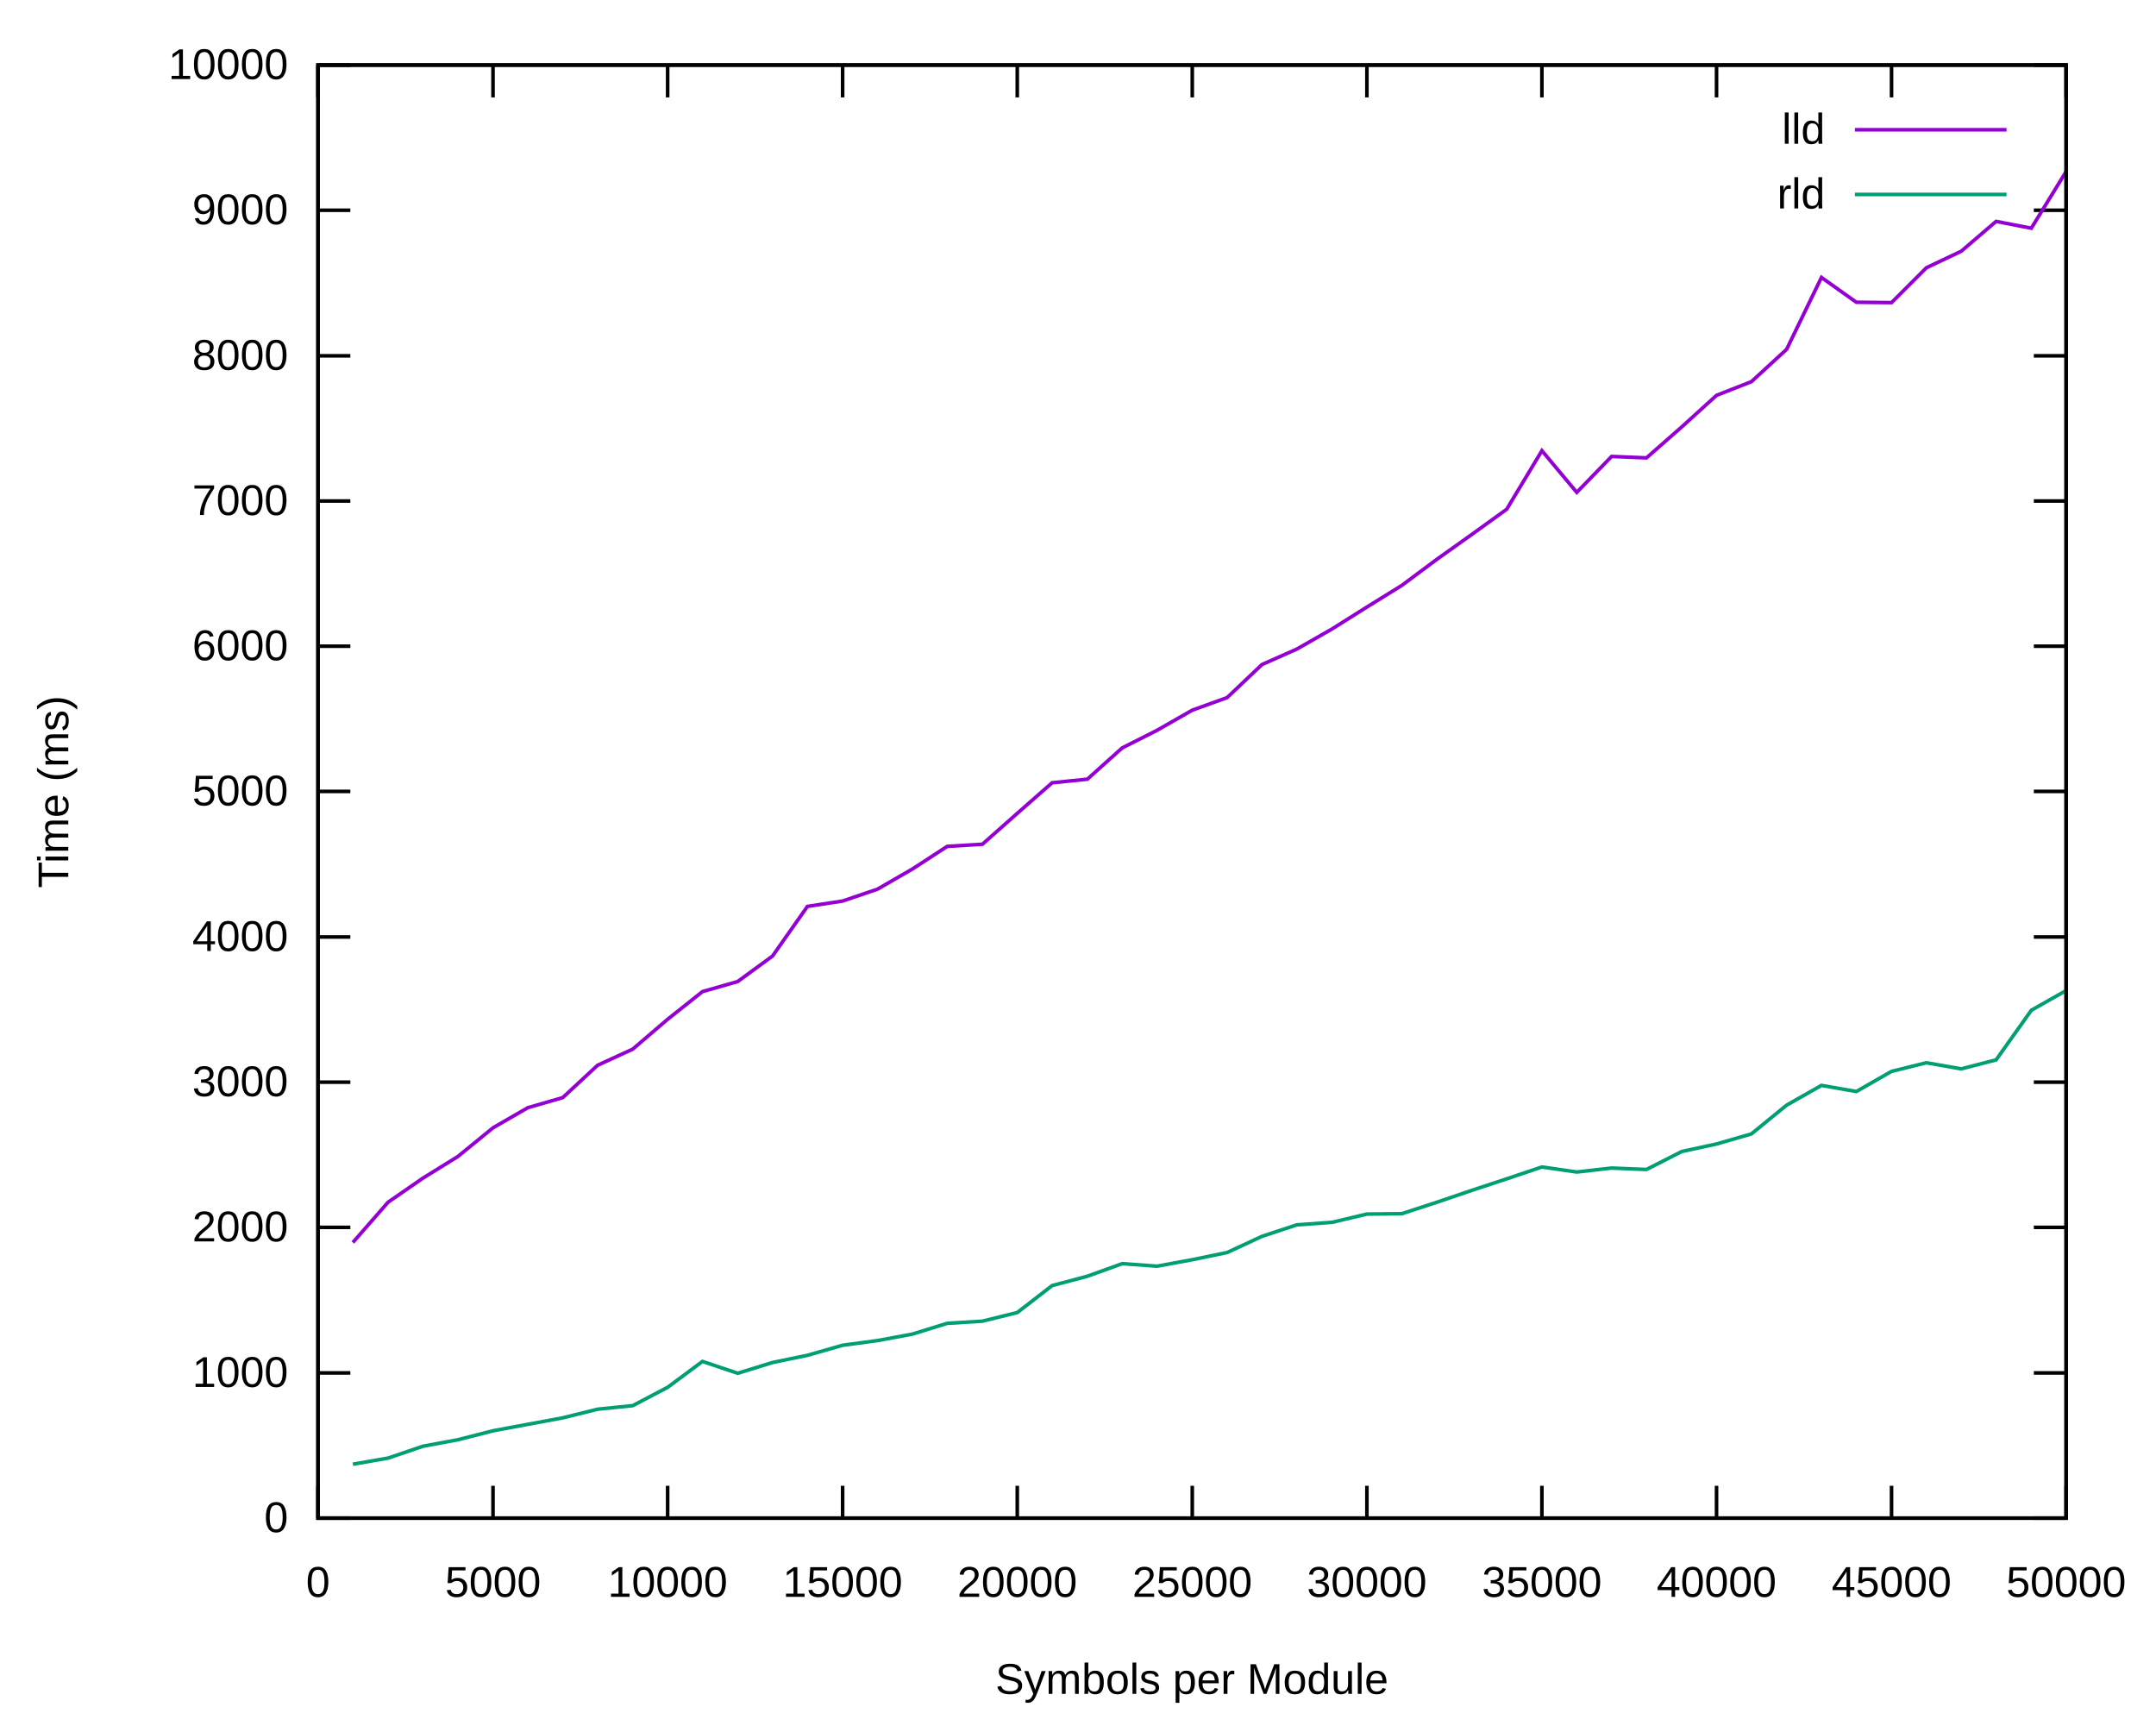
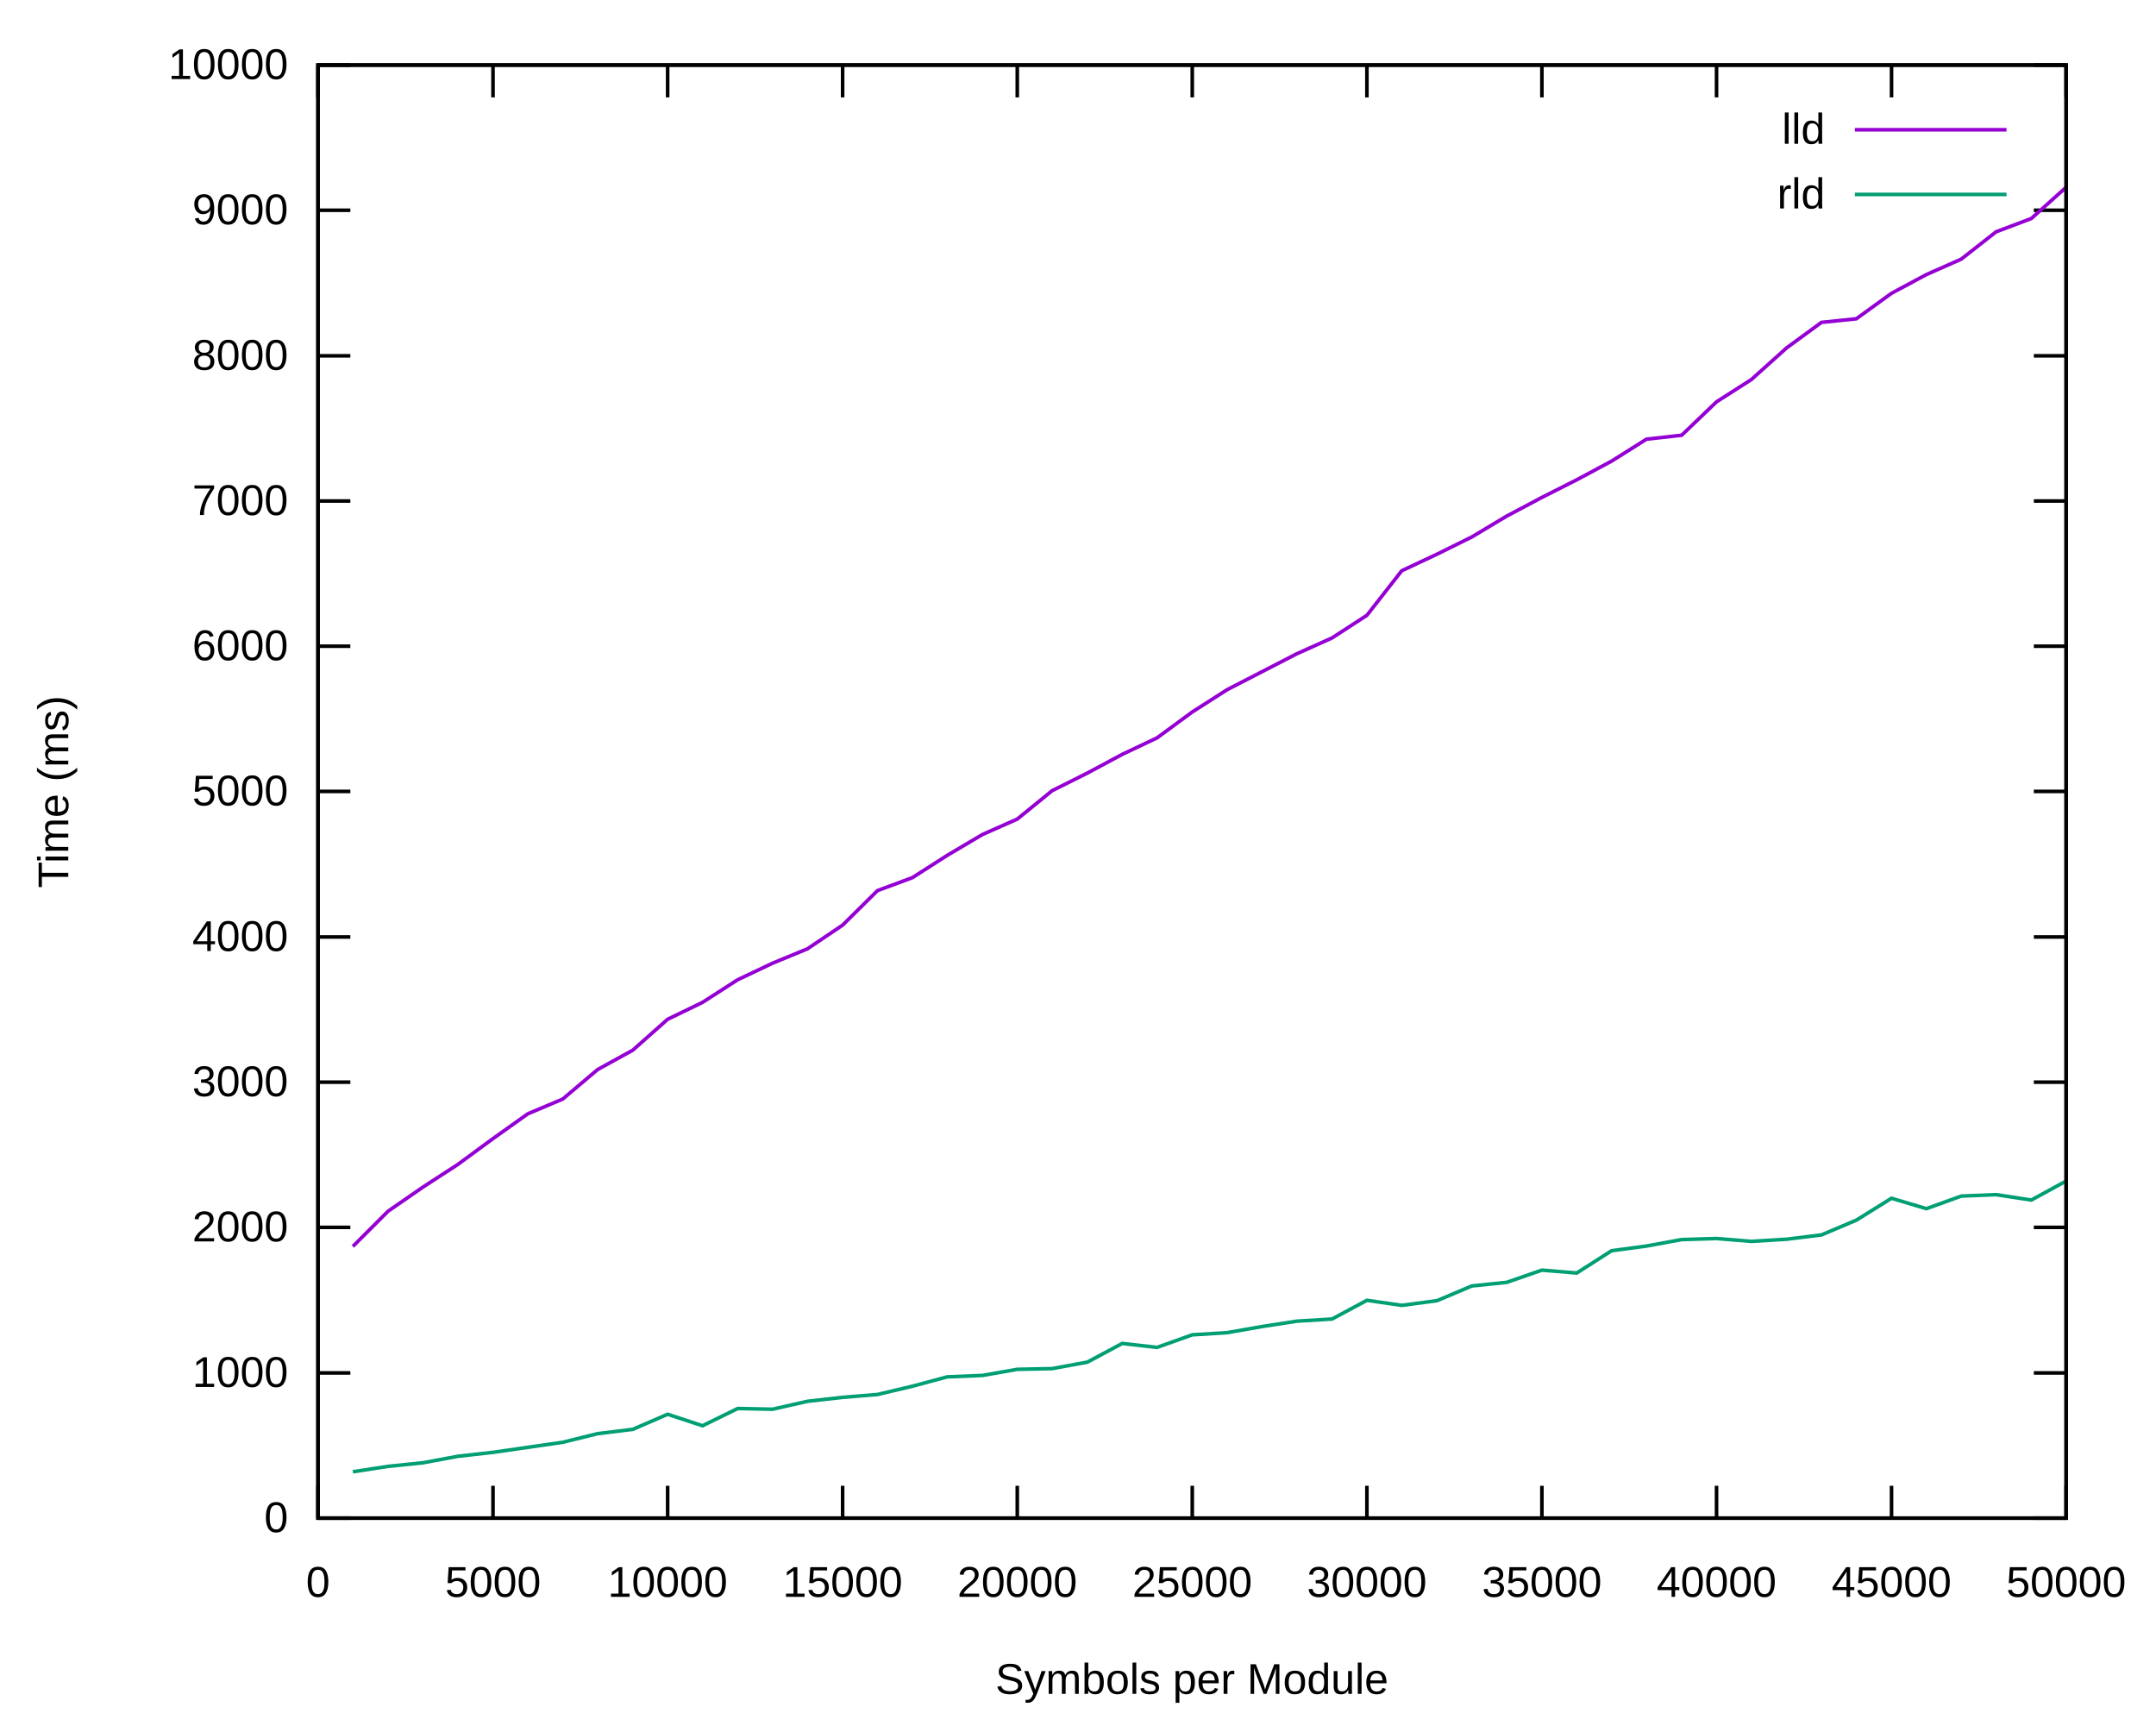
<svg xmlns="http://www.w3.org/2000/svg" xmlns:xlink="http://www.w3.org/1999/xlink" width="600" height="480" viewBox="0 0 600 480">
  <g id="gnuplot_canvas">
    <rect x="0" y="0" width="600" height="480" fill="none" />
    <defs>
      <circle id="gpDot" r="0.5" stroke-width="0.5" stroke="currentColor" />
      <path id="gpPt0" stroke-width="0.222" stroke="currentColor" d="M-1,0 h2 M0,-1 v2" />
      <path id="gpPt1" stroke-width="0.222" stroke="currentColor" d="M-1,-1 L1,1 M1,-1 L-1,1" />
      <path id="gpPt2" stroke-width="0.222" stroke="currentColor" d="M-1,0 L1,0 M0,-1 L0,1 M-1,-1 L1,1 M-1,1 L1,-1" />
      <rect id="gpPt3" stroke-width="0.222" stroke="currentColor" x="-1" y="-1" width="2" height="2" />
      <rect id="gpPt4" stroke-width="0.222" stroke="currentColor" fill="currentColor" x="-1" y="-1" width="2" height="2" />
      <circle id="gpPt5" stroke-width="0.222" stroke="currentColor" cx="0" cy="0" r="1" />
      <use xlink:href="#gpPt5" id="gpPt6" fill="currentColor" stroke="none" />
      <path id="gpPt7" stroke-width="0.222" stroke="currentColor" d="M0,-1.33 L-1.33,0.67 L1.33,0.67 z" />
      <use xlink:href="#gpPt7" id="gpPt8" fill="currentColor" stroke="none" />
      <use xlink:href="#gpPt7" id="gpPt9" stroke="currentColor" transform="rotate(180)" />
      <use xlink:href="#gpPt9" id="gpPt10" fill="currentColor" stroke="none" />
      <use xlink:href="#gpPt3" id="gpPt11" stroke="currentColor" transform="rotate(45)" />
      <use xlink:href="#gpPt11" id="gpPt12" fill="currentColor" stroke="none" />
      <path id="gpPt13" stroke-width="0.222" stroke="currentColor" d="M0,1.330 L1.265,0.411 L0.782,-1.067 L-0.782,-1.076 L-1.265,0.411 z" />
      <use xlink:href="#gpPt13" id="gpPt14" fill="currentColor" stroke="none" />
      <filter id="textbox" filterUnits="objectBoundingBox" x="0" y="0" height="1" width="1">
        <feFlood flood-color="white" flood-opacity="1" result="bgnd" />
        <feComposite in="SourceGraphic" in2="bgnd" operator="atop" />
      </filter>
      <filter id="greybox" filterUnits="objectBoundingBox" x="0" y="0" height="1" width="1">
        <feFlood flood-color="lightgrey" flood-opacity="1" result="grey" />
        <feComposite in="SourceGraphic" in2="grey" operator="atop" />
      </filter>
    </defs>
    <g fill="none" color="white" stroke="currentColor" stroke-width="1.00" stroke-linecap="butt" stroke-linejoin="miter">
</g>
    <g fill="none" color="black" stroke="currentColor" stroke-width="1.00" stroke-linecap="butt" stroke-linejoin="miter">
      <path stroke="black" d="M88.5,422.4 L97.5,422.4 M575.0,422.4 L566.0,422.4  " />
      <g transform="translate(80.2,426.3)" stroke="none" fill="black" font-family="Arial" font-size="12.00" text-anchor="end">
        <text>
          <tspan font-family="Arial"> 0</tspan>
        </text>
      </g>
    </g>
    <g fill="none" color="black" stroke="currentColor" stroke-width="1.00" stroke-linecap="butt" stroke-linejoin="miter">
      <path stroke="black" d="M88.5,382.0 L97.5,382.0 M575.0,382.0 L566.0,382.0  " />
      <g transform="translate(80.2,385.9)" stroke="none" fill="black" font-family="Arial" font-size="12.00" text-anchor="end">
        <text>
          <tspan font-family="Arial"> 1000</tspan>
        </text>
      </g>
    </g>
    <g fill="none" color="black" stroke="currentColor" stroke-width="1.00" stroke-linecap="butt" stroke-linejoin="miter">
      <path stroke="black" d="M88.5,341.5 L97.5,341.5 M575.0,341.5 L566.0,341.5  " />
      <g transform="translate(80.2,345.4)" stroke="none" fill="black" font-family="Arial" font-size="12.00" text-anchor="end">
        <text>
          <tspan font-family="Arial"> 2000</tspan>
        </text>
      </g>
    </g>
    <g fill="none" color="black" stroke="currentColor" stroke-width="1.00" stroke-linecap="butt" stroke-linejoin="miter">
      <path stroke="black" d="M88.5,301.1 L97.5,301.1 M575.0,301.1 L566.0,301.1  " />
      <g transform="translate(80.2,305.0)" stroke="none" fill="black" font-family="Arial" font-size="12.00" text-anchor="end">
        <text>
          <tspan font-family="Arial"> 3000</tspan>
        </text>
      </g>
    </g>
    <g fill="none" color="black" stroke="currentColor" stroke-width="1.00" stroke-linecap="butt" stroke-linejoin="miter">
      <path stroke="black" d="M88.5,260.7 L97.5,260.7 M575.0,260.7 L566.0,260.7  " />
      <g transform="translate(80.2,264.6)" stroke="none" fill="black" font-family="Arial" font-size="12.00" text-anchor="end">
        <text>
          <tspan font-family="Arial"> 4000</tspan>
        </text>
      </g>
    </g>
    <g fill="none" color="black" stroke="currentColor" stroke-width="1.00" stroke-linecap="butt" stroke-linejoin="miter">
      <path stroke="black" d="M88.5,220.2 L97.5,220.2 M575.0,220.2 L566.0,220.2  " />
      <g transform="translate(80.2,224.1)" stroke="none" fill="black" font-family="Arial" font-size="12.00" text-anchor="end">
        <text>
          <tspan font-family="Arial"> 5000</tspan>
        </text>
      </g>
    </g>
    <g fill="none" color="black" stroke="currentColor" stroke-width="1.00" stroke-linecap="butt" stroke-linejoin="miter">
      <path stroke="black" d="M88.5,179.8 L97.5,179.8 M575.0,179.8 L566.0,179.8  " />
      <g transform="translate(80.2,183.7)" stroke="none" fill="black" font-family="Arial" font-size="12.00" text-anchor="end">
        <text>
          <tspan font-family="Arial"> 6000</tspan>
        </text>
      </g>
    </g>
    <g fill="none" color="black" stroke="currentColor" stroke-width="1.00" stroke-linecap="butt" stroke-linejoin="miter">
      <path stroke="black" d="M88.5,139.4 L97.5,139.4 M575.0,139.4 L566.0,139.4  " />
      <g transform="translate(80.2,143.3)" stroke="none" fill="black" font-family="Arial" font-size="12.00" text-anchor="end">
        <text>
          <tspan font-family="Arial"> 7000</tspan>
        </text>
      </g>
    </g>
    <g fill="none" color="black" stroke="currentColor" stroke-width="1.00" stroke-linecap="butt" stroke-linejoin="miter">
      <path stroke="black" d="M88.5,99.0 L97.5,99.0 M575.0,99.0 L566.0,99.0  " />
      <g transform="translate(80.2,102.9)" stroke="none" fill="black" font-family="Arial" font-size="12.00" text-anchor="end">
        <text>
          <tspan font-family="Arial"> 8000</tspan>
        </text>
      </g>
    </g>
    <g fill="none" color="black" stroke="currentColor" stroke-width="1.00" stroke-linecap="butt" stroke-linejoin="miter">
      <path stroke="black" d="M88.5,58.5 L97.5,58.5 M575.0,58.5 L566.0,58.5  " />
      <g transform="translate(80.2,62.4)" stroke="none" fill="black" font-family="Arial" font-size="12.00" text-anchor="end">
        <text>
          <tspan font-family="Arial"> 9000</tspan>
        </text>
      </g>
    </g>
    <g fill="none" color="black" stroke="currentColor" stroke-width="1.00" stroke-linecap="butt" stroke-linejoin="miter">
      <path stroke="black" d="M88.5,18.1 L97.5,18.1 M575.0,18.1 L566.0,18.1  " />
      <g transform="translate(80.2,22.0)" stroke="none" fill="black" font-family="Arial" font-size="12.00" text-anchor="end">
        <text>
          <tspan font-family="Arial"> 10000</tspan>
        </text>
      </g>
    </g>
    <g fill="none" color="black" stroke="currentColor" stroke-width="1.00" stroke-linecap="butt" stroke-linejoin="miter">
      <path stroke="black" d="M88.5,422.4 L88.5,413.4 M88.5,18.1 L88.5,27.1  " />
      <g transform="translate(88.5,444.3)" stroke="none" fill="black" font-family="Arial" font-size="12.00" text-anchor="middle">
        <text>
          <tspan font-family="Arial"> 0</tspan>
        </text>
      </g>
    </g>
    <g fill="none" color="black" stroke="currentColor" stroke-width="1.00" stroke-linecap="butt" stroke-linejoin="miter">
      <path stroke="black" d="M137.2,422.4 L137.2,413.4 M137.2,18.1 L137.2,27.1  " />
      <g transform="translate(137.2,444.3)" stroke="none" fill="black" font-family="Arial" font-size="12.00" text-anchor="middle">
        <text>
          <tspan font-family="Arial"> 5000</tspan>
        </text>
      </g>
    </g>
    <g fill="none" color="black" stroke="currentColor" stroke-width="1.00" stroke-linecap="butt" stroke-linejoin="miter">
      <path stroke="black" d="M185.8,422.4 L185.8,413.4 M185.8,18.1 L185.8,27.1  " />
      <g transform="translate(185.8,444.3)" stroke="none" fill="black" font-family="Arial" font-size="12.00" text-anchor="middle">
        <text>
          <tspan font-family="Arial"> 10000</tspan>
        </text>
      </g>
    </g>
    <g fill="none" color="black" stroke="currentColor" stroke-width="1.00" stroke-linecap="butt" stroke-linejoin="miter">
      <path stroke="black" d="M234.5,422.4 L234.5,413.4 M234.5,18.1 L234.5,27.1  " />
      <g transform="translate(234.5,444.3)" stroke="none" fill="black" font-family="Arial" font-size="12.00" text-anchor="middle">
        <text>
          <tspan font-family="Arial"> 15000</tspan>
        </text>
      </g>
    </g>
    <g fill="none" color="black" stroke="currentColor" stroke-width="1.00" stroke-linecap="butt" stroke-linejoin="miter">
      <path stroke="black" d="M283.1,422.4 L283.1,413.4 M283.1,18.1 L283.1,27.1  " />
      <g transform="translate(283.1,444.3)" stroke="none" fill="black" font-family="Arial" font-size="12.00" text-anchor="middle">
        <text>
          <tspan font-family="Arial"> 20000</tspan>
        </text>
      </g>
    </g>
    <g fill="none" color="black" stroke="currentColor" stroke-width="1.00" stroke-linecap="butt" stroke-linejoin="miter">
      <path stroke="black" d="M331.8,422.4 L331.8,413.4 M331.8,18.1 L331.8,27.1  " />
      <g transform="translate(331.8,444.3)" stroke="none" fill="black" font-family="Arial" font-size="12.00" text-anchor="middle">
        <text>
          <tspan font-family="Arial"> 25000</tspan>
        </text>
      </g>
    </g>
    <g fill="none" color="black" stroke="currentColor" stroke-width="1.00" stroke-linecap="butt" stroke-linejoin="miter">
      <path stroke="black" d="M380.4,422.4 L380.4,413.4 M380.4,18.1 L380.4,27.1  " />
      <g transform="translate(380.4,444.3)" stroke="none" fill="black" font-family="Arial" font-size="12.00" text-anchor="middle">
        <text>
          <tspan font-family="Arial"> 30000</tspan>
        </text>
      </g>
    </g>
    <g fill="none" color="black" stroke="currentColor" stroke-width="1.00" stroke-linecap="butt" stroke-linejoin="miter">
      <path stroke="black" d="M429.1,422.4 L429.1,413.4 M429.1,18.1 L429.1,27.1  " />
      <g transform="translate(429.1,444.3)" stroke="none" fill="black" font-family="Arial" font-size="12.00" text-anchor="middle">
        <text>
          <tspan font-family="Arial"> 35000</tspan>
        </text>
      </g>
    </g>
    <g fill="none" color="black" stroke="currentColor" stroke-width="1.00" stroke-linecap="butt" stroke-linejoin="miter">
      <path stroke="black" d="M477.7,422.4 L477.7,413.4 M477.7,18.1 L477.7,27.1  " />
      <g transform="translate(477.7,444.3)" stroke="none" fill="black" font-family="Arial" font-size="12.00" text-anchor="middle">
        <text>
          <tspan font-family="Arial"> 40000</tspan>
        </text>
      </g>
    </g>
    <g fill="none" color="black" stroke="currentColor" stroke-width="1.00" stroke-linecap="butt" stroke-linejoin="miter">
      <path stroke="black" d="M526.4,422.4 L526.4,413.4 M526.4,18.1 L526.4,27.1  " />
      <g transform="translate(526.4,444.3)" stroke="none" fill="black" font-family="Arial" font-size="12.00" text-anchor="middle">
        <text>
          <tspan font-family="Arial"> 45000</tspan>
        </text>
      </g>
    </g>
    <g fill="none" color="black" stroke="currentColor" stroke-width="1.00" stroke-linecap="butt" stroke-linejoin="miter">
      <path stroke="black" d="M575.0,422.4 L575.0,413.4 M575.0,18.1 L575.0,27.1  " />
      <g transform="translate(575.0,444.3)" stroke="none" fill="black" font-family="Arial" font-size="12.00" text-anchor="middle">
        <text>
          <tspan font-family="Arial"> 50000</tspan>
        </text>
      </g>
    </g>
    <g fill="none" color="black" stroke="currentColor" stroke-width="1.00" stroke-linecap="butt" stroke-linejoin="miter">
</g>
    <g fill="none" color="black" stroke="currentColor" stroke-width="1.00" stroke-linecap="butt" stroke-linejoin="miter">
      <path stroke="black" d="M88.5,18.1 L88.5,422.4 L575.0,422.4 L575.0,18.1 L88.5,18.1 Z  " />
    </g>
    <g fill="none" color="black" stroke="currentColor" stroke-width="1.00" stroke-linecap="butt" stroke-linejoin="miter">
      <g transform="translate(19.0,220.3) rotate(270)" stroke="none" fill="black" font-family="Arial" font-size="12.00" text-anchor="middle">
        <text>
          <tspan font-family="Arial">Time (ms)</tspan>
        </text>
      </g>
    </g>
    <g fill="none" color="black" stroke="currentColor" stroke-width="1.00" stroke-linecap="butt" stroke-linejoin="miter">
      <g transform="translate(331.7,471.3)" stroke="none" fill="black" font-family="Arial" font-size="12.00" text-anchor="middle">
        <text>
          <tspan font-family="Arial">Symbols per Module</tspan>
        </text>
      </g>
    </g>
    <g fill="none" color="black" stroke="currentColor" stroke-width="1.00" stroke-linecap="butt" stroke-linejoin="miter">
</g>
    <g id="gnuplot_plot_1">
      <g fill="none" color="black" stroke="currentColor" stroke-width="1.00" stroke-linecap="butt" stroke-linejoin="miter">
        <g transform="translate(507.9,40.0)" stroke="none" fill="black" font-family="Arial" font-size="12.00" text-anchor="end">
          <text>
            <tspan font-family="Arial">lld</tspan>
          </text>
        </g>
      </g>
      <g fill="none" color="black" stroke="currentColor" stroke-width="1.00" stroke-linecap="butt" stroke-linejoin="miter">
-         <path stroke="rgb(148,   0, 211)" d="M516.2,36.1 L558.4,36.1 M98.2,345.7 L108.0,334.5 L117.7,327.8 L127.4,321.8 L137.2,313.8 L146.9,308.2   L156.6,305.4 L166.3,296.4 L176.1,291.9 L185.8,283.6 L195.5,275.9 L205.3,273.1 L215.0,266.0 L224.7,252.2   L234.5,250.7 L244.2,247.4 L253.9,241.8 L263.6,235.5 L273.4,234.9 L283.1,226.3 L292.8,217.8 L302.6,216.8   L312.3,208.1 L322.0,203.2 L331.8,197.6 L341.5,194.1 L351.2,184.9 L360.9,180.6 L370.7,175.0 L380.4,168.9   L390.1,162.9 L399.9,155.6 L409.6,148.7 L419.3,141.7 L429.1,125.4 L438.8,137.0 L448.5,127.0 L458.2,127.4   L468.0,118.8 L477.7,110.0 L487.4,106.2 L497.2,97.2 L506.9,77.2 L516.6,84.1 L526.4,84.2 L536.1,74.5   L545.8,69.9 L555.5,61.6 L565.3,63.5 L575.0,47.7  " />
+         <path stroke="rgb(148,   0, 211)" d="M516.2,36.1 L558.4,36.1 M98.2,346.8 L108.0,337.0 L117.7,330.3 L127.4,324.0 L137.2,316.8 L146.9,309.9   L156.6,305.8 L166.3,297.6 L176.1,292.2 L185.8,283.6 L195.5,278.9 L205.3,272.6 L215.0,268.0 L224.7,264.0   L234.5,257.4 L244.2,247.8 L253.9,244.2 L263.6,238.0 L273.4,232.2 L283.1,227.9 L292.8,220.0 L302.6,215.1   L312.3,209.9 L322.0,205.3 L331.8,198.1 L341.5,191.9 L351.2,186.9 L360.9,181.9 L370.7,177.5 L380.4,171.2   L390.1,158.8 L399.9,154.2 L409.6,149.4 L419.3,143.6 L429.1,138.4 L438.8,133.5 L448.5,128.3 L458.2,122.2   L468.0,121.1 L477.7,111.8 L487.4,105.6 L497.2,96.8 L506.9,89.7 L516.6,88.7 L526.4,81.6 L536.1,76.4   L545.8,72.1 L555.5,64.5 L565.3,60.8 L575.0,52.1  " />
      </g>
    </g>
    <g id="gnuplot_plot_2">
      <g fill="none" color="black" stroke="currentColor" stroke-width="1.00" stroke-linecap="butt" stroke-linejoin="miter">
        <g transform="translate(507.9,58.0)" stroke="none" fill="black" font-family="Arial" font-size="12.00" text-anchor="end">
          <text>
            <tspan font-family="Arial">rld</tspan>
          </text>
        </g>
      </g>
      <g fill="none" color="black" stroke="currentColor" stroke-width="1.00" stroke-linecap="butt" stroke-linejoin="miter">
-         <path stroke="rgb(  0, 158, 115)" d="M516.2,54.1 L558.4,54.1 M98.2,407.4 L108.0,405.7 L117.7,402.4 L127.4,400.6 L137.2,398.1 L146.9,396.3   L156.6,394.5 L166.3,392.1 L176.1,391.1 L185.8,386.0 L195.5,378.8 L205.3,382.1 L215.0,379.1 L224.7,377.1   L234.5,374.3 L244.2,373.0 L253.9,371.2 L263.6,368.2 L273.4,367.6 L283.1,365.2 L292.8,357.7 L302.6,355.1   L312.3,351.6 L322.0,352.3 L331.8,350.5 L341.5,348.5 L351.2,344.0 L360.9,340.8 L370.7,340.1 L380.4,337.8   L390.1,337.7 L399.9,334.5 L409.6,331.2 L419.3,328.0 L429.1,324.7 L438.8,326.1 L448.5,325.0 L458.2,325.4   L468.0,320.4 L477.7,318.3 L487.4,315.5 L497.2,307.5 L506.9,302.0 L516.6,303.7 L526.4,298.1 L536.1,295.7   L545.8,297.4 L555.5,294.9 L565.3,281.1 L575.0,275.6  " />
+         <path stroke="rgb(  0, 158, 115)" d="M516.2,54.1 L558.4,54.1 M98.2,409.5 L108.0,408.0 L117.7,407.0 L127.4,405.2 L137.2,404.1 L146.9,402.7   L156.6,401.3 L166.3,398.9 L176.1,397.7 L185.8,393.5 L195.5,396.7 L205.3,391.9 L215.0,392.1 L224.7,389.9   L234.5,388.8 L244.2,388.0 L253.9,385.7 L263.6,383.1 L273.4,382.7 L283.1,381.0 L292.8,380.8 L302.6,379.0   L312.3,373.8 L322.0,374.9 L331.8,371.4 L341.5,370.8 L351.2,369.1 L360.9,367.6 L370.7,367.0 L380.4,361.8   L390.1,363.2 L399.9,361.9 L409.6,357.8 L419.3,356.8 L429.1,353.4 L438.8,354.2 L448.5,348.0 L458.2,346.7   L468.0,344.9 L477.7,344.6 L487.4,345.4 L497.2,344.8 L506.9,343.6 L516.6,339.5 L526.4,333.4 L536.1,336.3   L545.8,332.8 L555.5,332.4 L565.3,333.9 L575.0,328.6  " />
      </g>
    </g>
    <g fill="none" color="white" stroke="rgb(  0, 158, 115)" stroke-width="2.00" stroke-linecap="butt" stroke-linejoin="miter">
</g>
    <g fill="none" color="black" stroke="currentColor" stroke-width="2.00" stroke-linecap="butt" stroke-linejoin="miter">
</g>
    <g fill="none" color="black" stroke="black" stroke-width="1.00" stroke-linecap="butt" stroke-linejoin="miter">
</g>
    <g fill="none" color="black" stroke="currentColor" stroke-width="1.00" stroke-linecap="butt" stroke-linejoin="miter">
      <path stroke="black" d="M88.5,18.1 L88.5,422.4 L575.0,422.4 L575.0,18.1 L88.5,18.1 Z  " />
    </g>
    <g fill="none" color="black" stroke="currentColor" stroke-width="1.00" stroke-linecap="butt" stroke-linejoin="miter">
</g>
  </g>
</svg>
